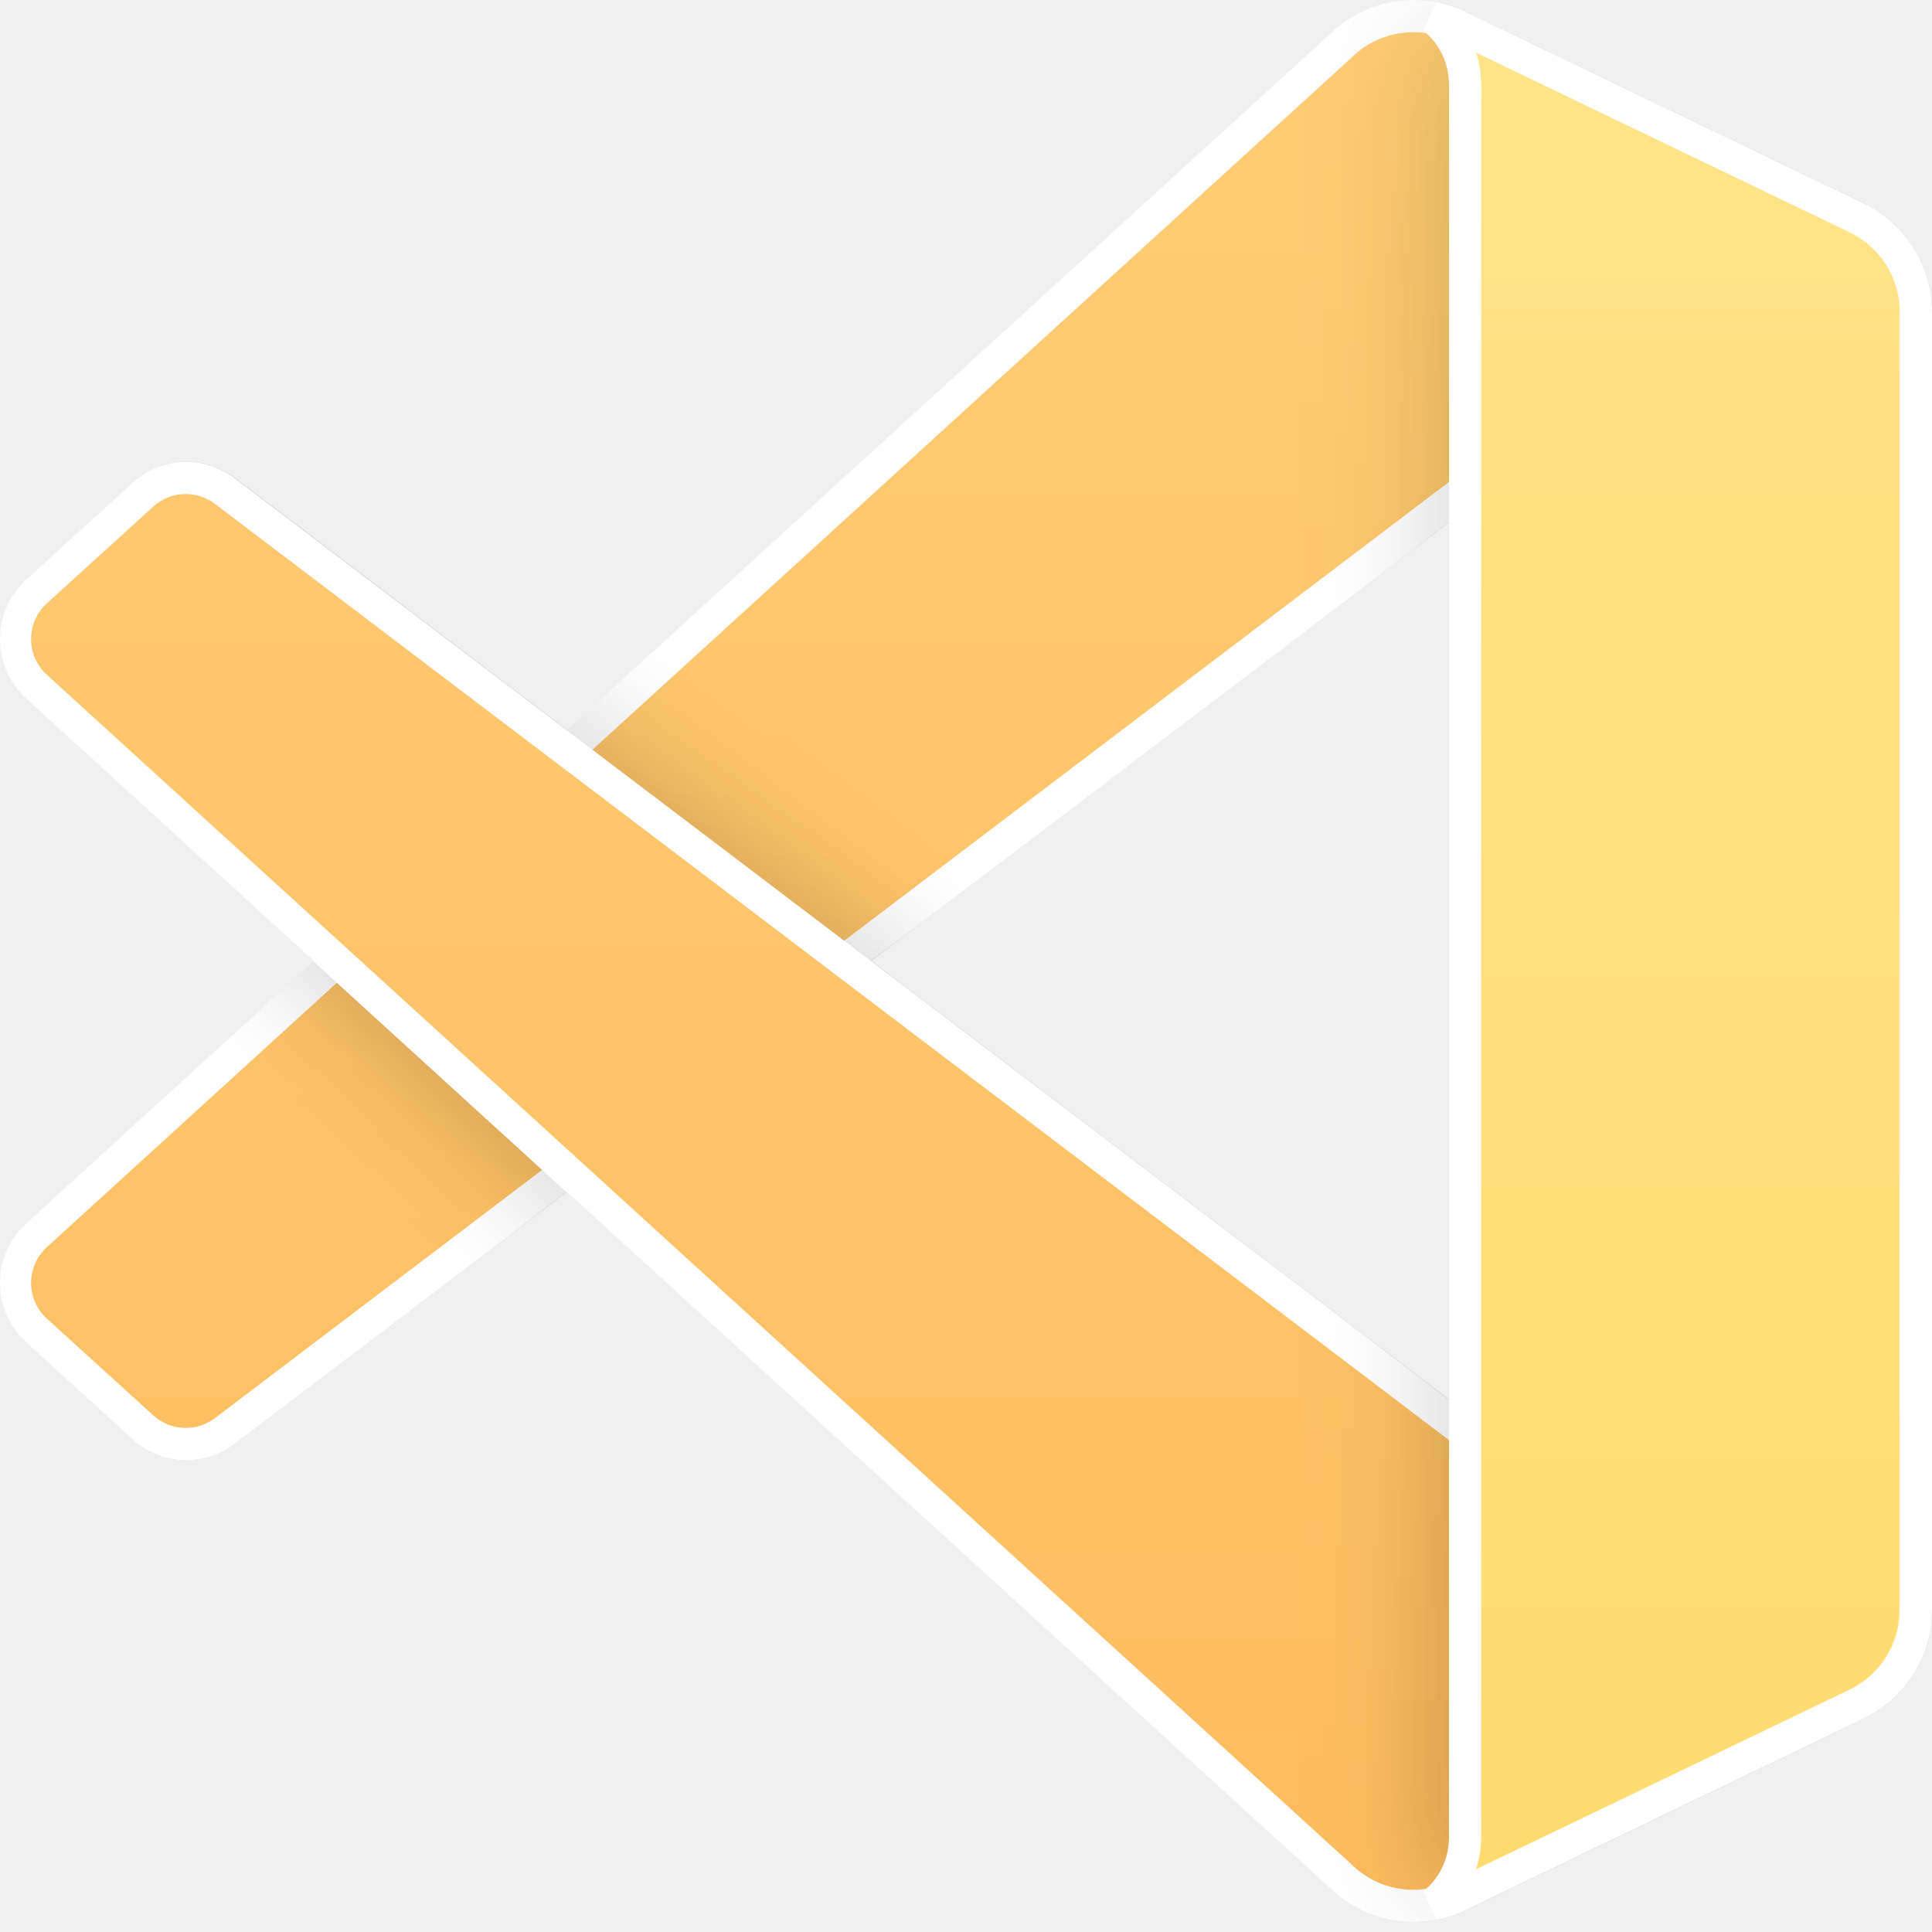
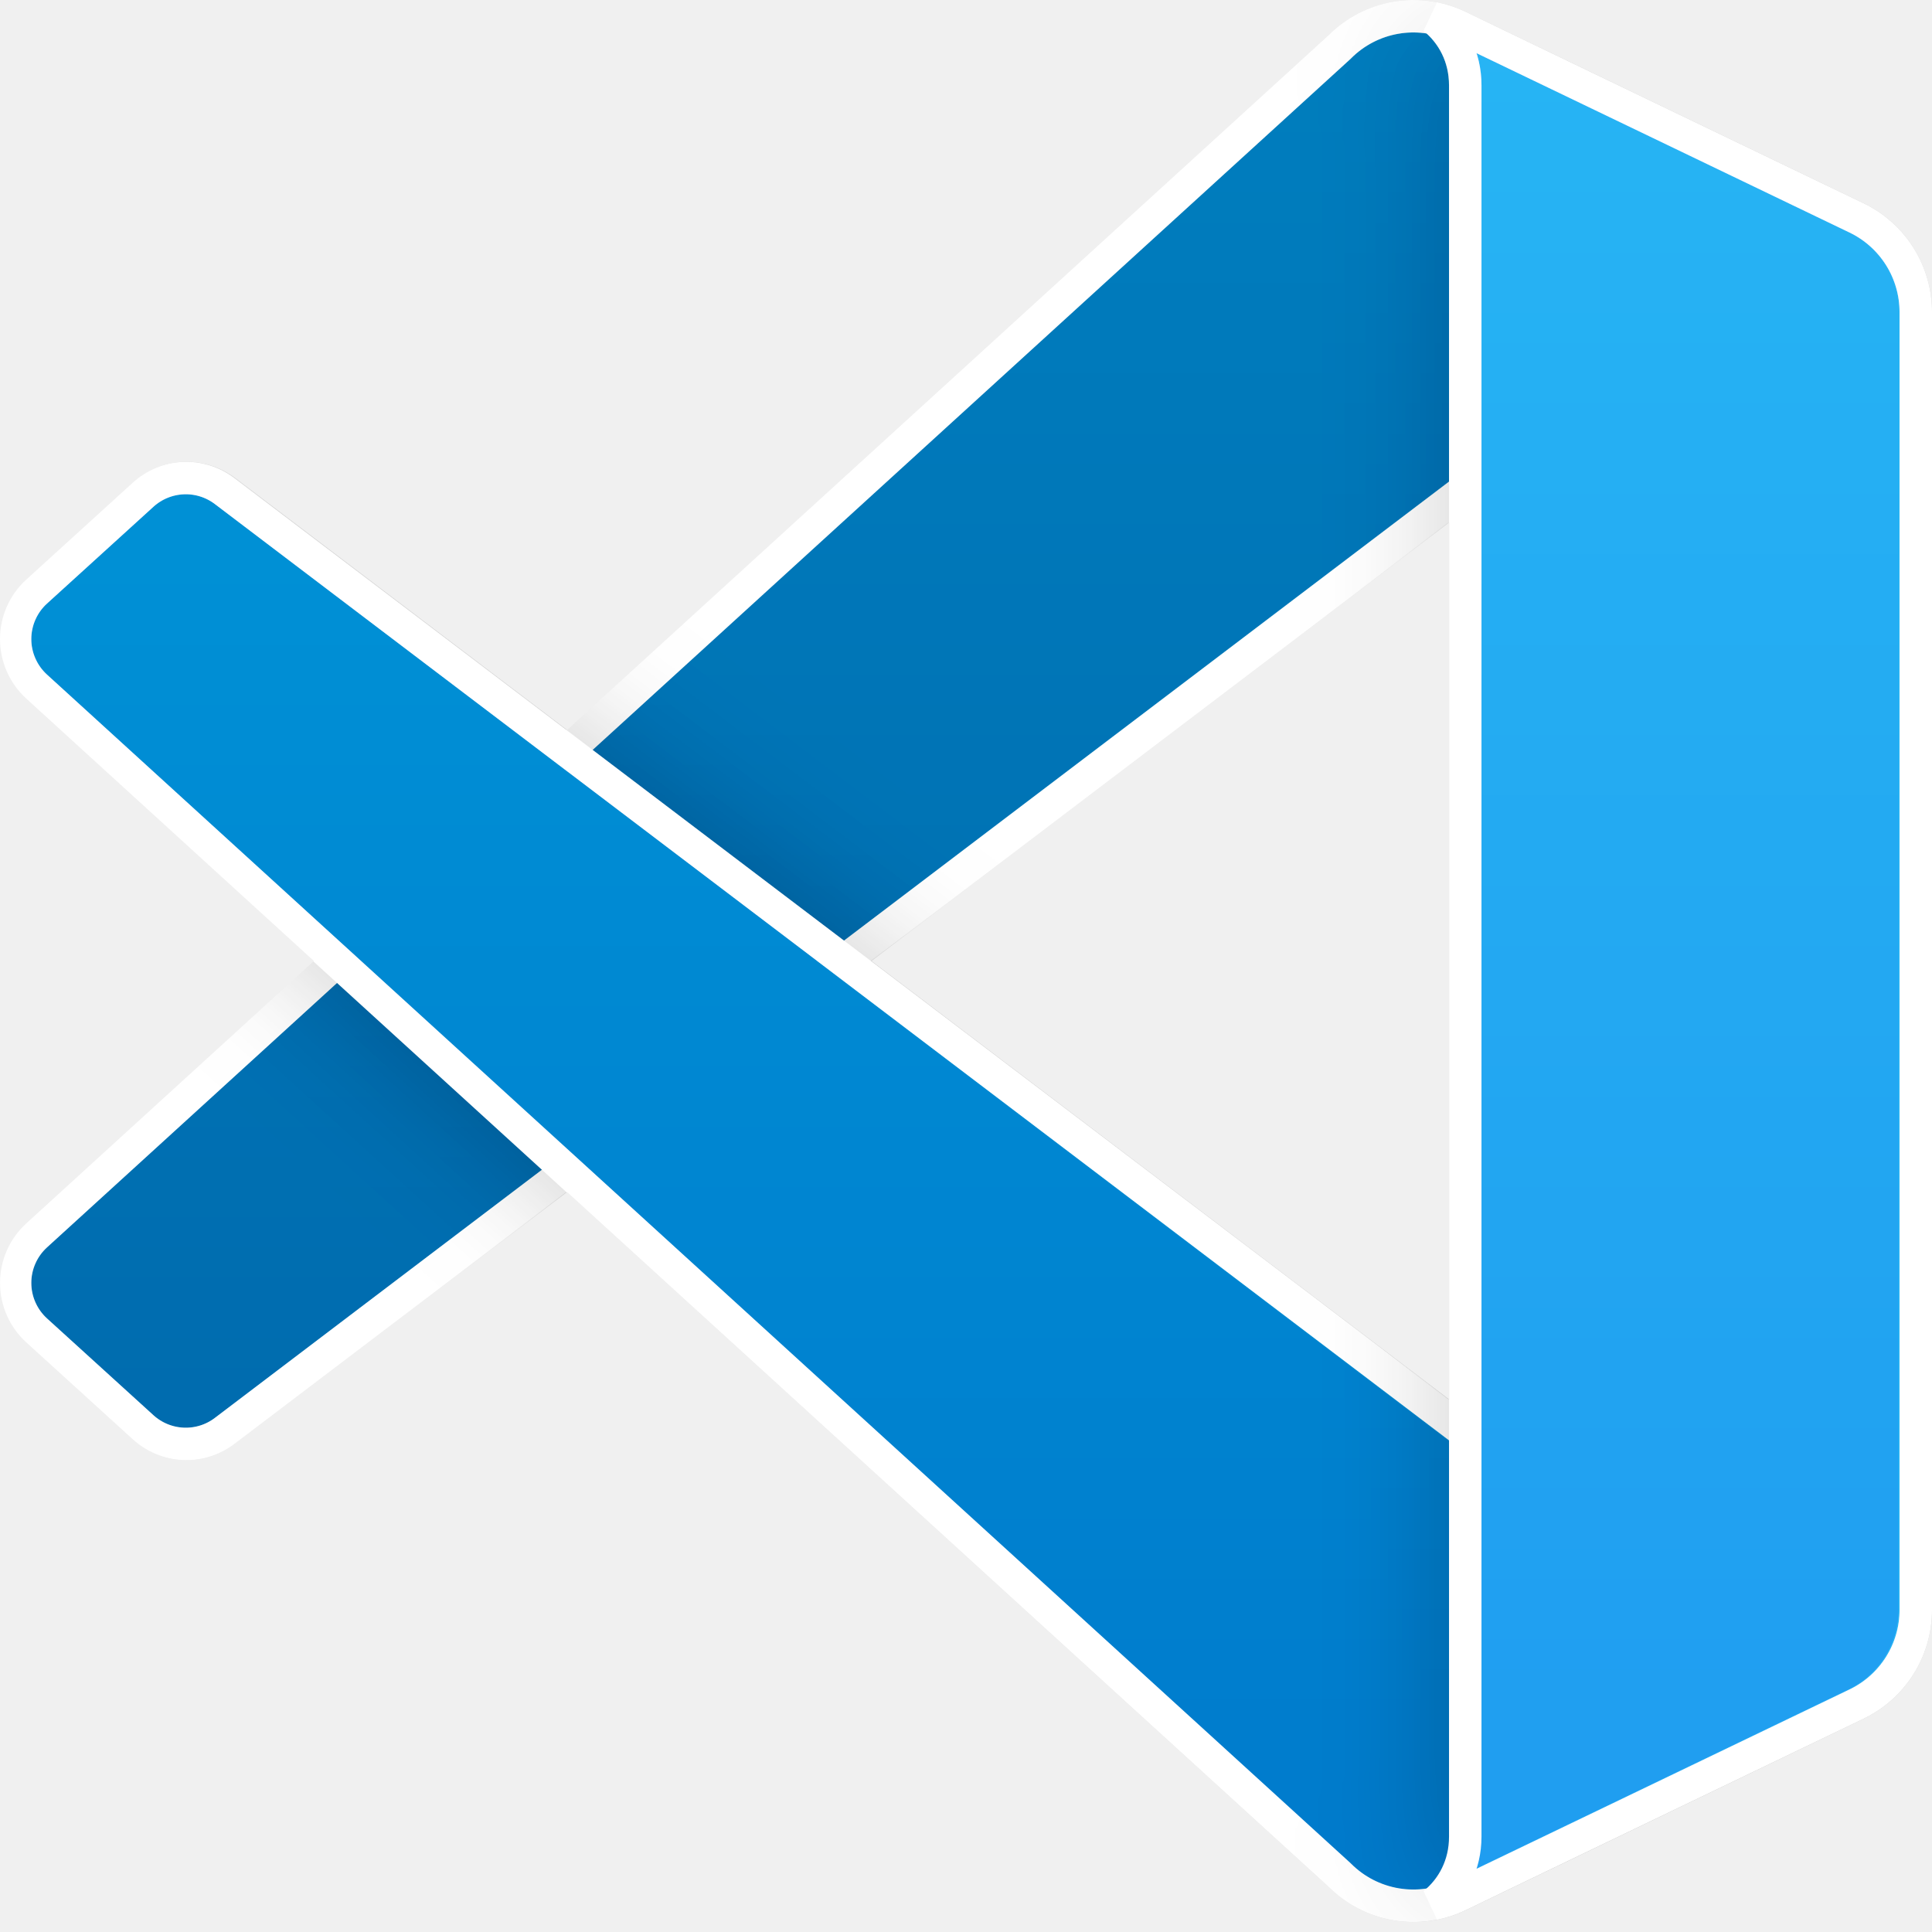
- <svg xmlns="http://www.w3.org/2000/svg" width="120" height="120" viewBox="0 0 120 120" fill="none">
-   <mask id="mask0_8_74" style="mask-type:alpha" maskUnits="userSpaceOnUse" x="0" y="0" width="120" height="120">
-     <path d="M86.722 1.092C88.044 0.867 89.404 1.058 90.613 1.64L115.319 13.526C116.422 14.057 117.353 14.889 118.004 15.925C118.655 16.961 119 18.161 119 19.385V99.994C119 101.218 118.655 102.416 118.004 103.452C117.353 104.488 116.422 105.32 115.319 105.851L90.613 117.739C89.814 118.124 88.943 118.341 88.056 118.375C87.28 118.405 86.506 118.294 85.77 118.05L85.457 117.938L85.147 117.808C84.435 117.486 83.786 117.037 83.231 116.481L83.215 116.465L83.197 116.449L35.9 73.301L35.285 72.74L34.622 73.243L14.021 88.881C13.278 89.445 12.361 89.732 11.429 89.69C10.555 89.651 9.719 89.326 9.05 88.769L8.918 88.653L2.311 82.644C1.899 82.269 1.569 81.812 1.344 81.303C1.119 80.794 1.002 80.243 1.002 79.686C1.002 79.13 1.117 78.579 1.342 78.069C1.538 77.624 1.814 77.218 2.155 76.872L2.306 76.728L20.171 60.428L20.98 59.688L20.171 58.95L2.305 42.65C1.893 42.275 1.564 41.818 1.34 41.309C1.115 40.799 1 40.248 1 39.691C1 39.135 1.117 38.583 1.343 38.074C1.568 37.565 1.898 37.109 2.31 36.734L8.917 30.724C9.607 30.096 10.496 29.73 11.428 29.689C12.36 29.647 13.277 29.933 14.021 30.497L34.621 46.136L35.284 46.64L35.899 46.078L83.196 2.929L83.214 2.913L83.23 2.897C84.178 1.948 85.399 1.317 86.722 1.092ZM89.413 31.651L53.526 58.893L52.477 59.688L53.526 60.485L89.414 87.727L91.019 88.945V86.931L91.018 32.448V30.434L89.413 31.651Z" fill="white" stroke="white" stroke-width="2" />
+ <svg xmlns="http://www.w3.org/2000/svg" width="119" height="119" viewBox="0 0 119 119" fill="none">
+   <mask id="mask0_11_115" style="mask-type:alpha" maskUnits="userSpaceOnUse" x="0" y="0" width="119" height="119">
+     <path d="M86 1.091C87.31 0.868 88.657 1.058 89.855 1.634L114.354 13.421C115.447 13.947 116.369 14.771 117.014 15.797C117.658 16.823 118 18.011 118 19.223V99.16C118 100.372 117.658 101.56 117.014 102.586C116.369 103.612 115.447 104.435 114.354 104.961L89.855 116.751C89.062 117.132 88.201 117.346 87.322 117.38C86.444 117.414 85.567 117.267 84.748 116.947C83.921 116.625 83.171 116.133 82.544 115.505L82.527 115.488L82.51 115.473L35.607 72.685L34.992 72.123L34.329 72.626L13.899 88.134C13.164 88.692 12.256 88.976 11.334 88.935C10.411 88.894 9.532 88.531 8.849 87.909V87.908L2.297 81.948C1.889 81.577 1.564 81.126 1.341 80.622C1.118 80.118 1.002 79.573 1.002 79.022C1.002 78.472 1.116 77.926 1.338 77.422C1.56 76.918 1.885 76.466 2.292 76.095L20.008 59.93L20.817 59.191L20.008 58.452L2.291 42.289C1.884 41.918 1.559 41.465 1.337 40.961C1.115 40.457 1 39.911 1 39.36C1 38.809 1.116 38.265 1.339 37.761C1.562 37.257 1.888 36.805 2.296 36.435L8.848 30.474C9.531 29.852 10.41 29.49 11.333 29.449C12.255 29.408 13.163 29.692 13.898 30.25L34.328 45.758L34.991 46.262L35.606 45.7L82.509 2.91L82.526 2.896L82.542 2.879C83.481 1.939 84.69 1.314 86 1.091ZM88.663 31.381L53.076 58.395L52.026 59.191L53.076 59.988L88.664 87.003L90.269 88.221V86.206L90.268 32.178V30.163L88.663 31.381Z" fill="white" stroke="white" stroke-width="2" />
  </mask>
-   <g mask="url(#mask0_8_74)">
-     <path d="M86.701 1.091C88.025 0.866 89.385 1.058 90.595 1.64L115.32 13.546C115.457 13.612 115.591 13.682 115.722 13.757C114.285 13.583 112.758 13.927 111.429 14.936L13.956 88.88C13.212 89.445 12.294 89.731 11.361 89.69C10.428 89.648 9.54 89.282 8.849 88.654L2.237 82.643C1.825 82.268 1.496 81.812 1.271 81.303C1.045 80.794 0.928 80.243 0.928 79.687C0.927 79.13 1.043 78.579 1.268 78.07C1.492 77.56 1.821 77.103 2.232 76.728L83.174 2.929L83.191 2.913L83.208 2.897C84.157 1.947 85.378 1.316 86.701 1.091Z" fill="#FFBC5E" stroke="white" stroke-width="2" />
-     <g filter="url(#filter0_d_8_74)">
-       <path d="M11.361 29.688C12.294 29.646 13.212 29.933 13.956 30.497L111.429 104.44C112.759 105.45 114.286 105.794 115.724 105.619C115.592 105.694 115.458 105.766 115.32 105.832L90.595 117.736C89.385 118.319 88.025 118.511 86.701 118.286C85.378 118.061 84.157 117.431 83.208 116.481L83.191 116.465L83.174 116.449L2.232 42.649C1.821 42.274 1.492 41.817 1.268 41.308C1.043 40.798 0.927 40.248 0.928 39.691C0.928 39.135 1.045 38.583 1.271 38.074C1.496 37.565 1.825 37.109 2.237 36.734L8.849 30.724C9.54 30.096 10.428 29.729 11.361 29.688Z" fill="#FFBC5E" stroke="white" stroke-width="2" />
+   <g mask="url(#mask0_11_115)">
+     <path d="M85.981 1.09C87.209 0.881 88.47 1.036 89.61 1.531L89.837 1.634L114.356 13.441C114.48 13.5 114.6 13.564 114.719 13.63C113.303 13.468 111.804 13.812 110.496 14.804L13.836 88.133C13.1 88.692 12.191 88.975 11.268 88.934C10.344 88.893 9.464 88.53 8.78 87.909L2.225 81.949C1.817 81.578 1.491 81.126 1.268 80.622C1.045 80.119 0.929 79.574 0.929 79.023C0.928 78.472 1.043 77.926 1.266 77.422C1.488 76.918 1.813 76.466 2.22 76.095L82.487 2.911L82.504 2.895L82.52 2.878C83.46 1.938 84.67 1.313 85.981 1.09Z" fill="#0065A9" stroke="white" stroke-width="2" />
+     <g filter="url(#filter0_d_11_115)">
+       <path d="M11.268 29.448C12.191 29.407 13.1 29.691 13.836 30.249L110.496 103.577C111.805 104.57 113.305 104.914 114.721 104.751C114.601 104.818 114.48 104.883 114.356 104.943L89.837 116.748C88.639 117.325 87.291 117.515 85.981 117.292C84.67 117.069 83.461 116.445 82.52 115.505L82.504 115.489L82.487 115.473L2.22 42.288C1.813 41.917 1.488 41.464 1.266 40.96C1.043 40.456 0.928 39.911 0.929 39.361C0.929 38.81 1.045 38.265 1.268 37.761C1.491 37.257 1.817 36.805 2.225 36.435L8.78 30.474C9.464 29.852 10.344 29.49 11.268 29.448Z" fill="#007ACC" stroke="white" stroke-width="2" />
    </g>
-     <g filter="url(#filter1_d_8_74)">
-       <path d="M89.026 1.118C89.566 1.224 90.094 1.397 90.596 1.638L115.316 13.528C116.42 14.058 117.351 14.89 118.003 15.926C118.654 16.962 119 18.162 119 19.386V99.993C119 101.218 118.654 102.417 118.003 103.453C117.351 104.49 116.42 105.321 115.316 105.852L90.596 117.74C90.094 117.981 89.565 118.153 89.024 118.258C90.201 117.309 91 115.861 91 114.081V5.295C91 3.516 90.202 2.067 89.026 1.118Z" fill="#FFDB6E" stroke="white" stroke-width="2" />
+     <g filter="url(#filter1_d_11_115)">
+       <path d="M88.315 1.124C88.839 1.229 89.351 1.398 89.838 1.632L114.354 13.422C115.446 13.947 116.368 14.771 117.014 15.797C117.659 16.823 118.001 18.012 118.001 19.224V99.16C118.001 100.373 117.659 101.561 117.014 102.587C116.368 103.614 115.446 104.437 114.354 104.962L89.839 116.75C89.352 116.984 88.839 117.153 88.315 117.258C89.469 116.316 90.251 114.885 90.251 113.131V5.251C90.251 3.497 89.469 2.067 88.315 1.124Z" fill="#1F9CF0" stroke="white" stroke-width="2" />
    </g>
    <g opacity="0.25" style="mix-blend-mode:overlay">
-       <path d="M86.648 1.092C87.971 0.867 89.332 1.058 90.541 1.64L115.247 13.526C116.35 14.057 117.28 14.889 117.931 15.925C118.582 16.961 118.928 18.161 118.928 19.385V99.993C118.928 101.217 118.582 102.416 117.931 103.452C117.28 104.488 116.35 105.32 115.247 105.851L90.541 117.739C89.741 118.124 88.87 118.34 87.983 118.374C87.097 118.408 86.213 118.26 85.386 117.938C84.551 117.612 83.792 117.116 83.159 116.481L83.143 116.465L83.126 116.449L35.829 73.3L35.214 72.739L34.551 73.242L13.949 88.881C13.206 89.445 12.288 89.731 11.355 89.689C10.423 89.648 9.535 89.281 8.845 88.653L2.237 82.644C1.825 82.269 1.496 81.812 1.271 81.303C1.045 80.793 0.928 80.242 0.928 79.686C0.927 79.129 1.044 78.578 1.269 78.068C1.493 77.559 1.821 77.102 2.232 76.727L20.098 60.428L20.907 59.688L20.098 58.95L2.231 42.651H2.232C1.821 42.276 1.492 41.819 1.268 41.31C1.043 40.8 0.927 40.249 0.928 39.692C0.928 39.136 1.045 38.584 1.271 38.075C1.496 37.566 1.825 37.11 2.236 36.735L8.844 30.725C9.534 30.097 10.422 29.731 11.354 29.689C12.287 29.648 13.205 29.934 13.948 30.498L34.549 46.136L35.212 46.64L35.827 46.078L83.124 2.929L83.157 2.897C84.106 1.948 85.326 1.317 86.648 1.092ZM89.342 31.65L53.454 58.893L52.404 59.688L53.454 60.485L89.342 87.726L90.946 88.944V30.433L89.342 31.65Z" fill="url(#paint0_linear_8_74)" style="mix-blend-mode:overlay" />
-       <path d="M86.648 1.092C87.971 0.867 89.332 1.058 90.541 1.64L115.247 13.526C116.35 14.057 117.28 14.889 117.931 15.925C118.582 16.961 118.928 18.161 118.928 19.385V99.993C118.928 101.217 118.582 102.416 117.931 103.452C117.28 104.488 116.35 105.32 115.247 105.851L90.541 117.739C89.741 118.124 88.87 118.34 87.983 118.374C87.097 118.408 86.213 118.26 85.386 117.938C84.551 117.612 83.792 117.116 83.159 116.481L83.143 116.465L83.126 116.449L35.829 73.3L35.214 72.739L34.551 73.242L13.949 88.881C13.206 89.445 12.288 89.731 11.355 89.689C10.423 89.648 9.535 89.281 8.845 88.653L2.237 82.644C1.825 82.269 1.496 81.812 1.271 81.303C1.045 80.793 0.928 80.242 0.928 79.686C0.927 79.129 1.044 78.578 1.269 78.068C1.493 77.559 1.821 77.102 2.232 76.727L20.098 60.428L20.907 59.688L20.098 58.95L2.231 42.651H2.232C1.821 42.276 1.492 41.819 1.268 41.31C1.043 40.8 0.927 40.249 0.928 39.692C0.928 39.136 1.045 38.584 1.271 38.075C1.496 37.566 1.825 37.11 2.236 36.735L8.844 30.725C9.534 30.097 10.422 29.731 11.354 29.689C12.287 29.648 13.205 29.934 13.948 30.498L34.549 46.136L35.212 46.64L35.827 46.078L83.124 2.929L83.157 2.897C84.106 1.948 85.326 1.317 86.648 1.092ZM89.342 31.65L53.454 58.893L52.404 59.688L53.454 60.485L89.342 87.726L90.946 88.944V30.433L89.342 31.65Z" stroke="white" stroke-width="2" />
+       <path d="M85.929 1.091C87.239 0.868 88.586 1.058 89.783 1.634L114.283 13.421C115.375 13.947 116.297 14.771 116.941 15.797C117.586 16.823 117.929 18.011 117.929 19.223V99.159C117.929 100.371 117.586 101.56 116.941 102.586C116.297 103.612 115.375 104.435 114.283 104.961L89.783 116.751C88.991 117.132 88.129 117.346 87.251 117.38C86.373 117.414 85.497 117.266 84.678 116.947C83.851 116.625 83.1 116.133 82.473 115.505L82.456 115.488L82.439 115.473L35.536 72.684L34.921 72.122L34.258 72.625L13.828 88.134C13.092 88.692 12.184 88.975 11.262 88.934C10.339 88.892 9.46 88.53 8.777 87.908L2.225 81.948C1.817 81.578 1.492 81.126 1.269 80.622C1.045 80.118 0.929 79.573 0.929 79.022C0.928 78.471 1.043 77.926 1.266 77.422C1.488 76.918 1.814 76.465 2.221 76.094L19.936 59.93L20.746 59.191L19.936 58.452L2.22 42.29C1.813 41.919 1.487 41.466 1.265 40.962C1.042 40.458 0.928 39.912 0.929 39.361C0.929 38.81 1.045 38.266 1.268 37.762C1.491 37.258 1.815 36.805 2.223 36.435L2.224 36.435L8.776 30.475C9.459 29.853 10.338 29.491 11.261 29.45C12.183 29.409 13.092 29.692 13.827 30.251L34.256 45.758L34.919 46.262L35.534 45.7L82.438 2.91L82.454 2.896L82.471 2.879C83.41 1.939 84.619 1.314 85.929 1.091ZM88.593 31.38L53.004 58.395L51.955 59.191L53.004 59.988L88.593 87.002L90.197 88.22V30.162L88.593 31.38Z" fill="url(#paint0_linear_11_115)" style="mix-blend-mode:overlay" />
+       <path d="M85.929 1.091C87.239 0.868 88.586 1.058 89.783 1.634L114.283 13.421C115.375 13.947 116.297 14.771 116.941 15.797C117.586 16.823 117.929 18.011 117.929 19.223V99.159C117.929 100.371 117.586 101.56 116.941 102.586C116.297 103.612 115.375 104.435 114.283 104.961L89.783 116.751C88.991 117.132 88.129 117.346 87.251 117.38C86.373 117.414 85.497 117.266 84.678 116.947C83.851 116.625 83.1 116.133 82.473 115.505L82.456 115.488L82.439 115.473L35.536 72.684L34.921 72.122L34.258 72.625L13.828 88.134C13.092 88.692 12.184 88.975 11.262 88.934C10.339 88.892 9.46 88.53 8.777 87.908L2.225 81.948C1.817 81.578 1.492 81.126 1.269 80.622C1.045 80.118 0.929 79.573 0.929 79.022C0.928 78.471 1.043 77.926 1.266 77.422C1.488 76.918 1.814 76.465 2.221 76.094L19.936 59.93L20.746 59.191L19.936 58.452L2.22 42.29C1.813 41.919 1.487 41.466 1.265 40.962C1.042 40.458 0.928 39.912 0.929 39.361C0.929 38.81 1.045 38.266 1.268 37.762C1.491 37.258 1.815 36.805 2.223 36.435L2.224 36.435L8.776 30.475C9.459 29.853 10.338 29.491 11.261 29.45C12.183 29.409 13.092 29.692 13.827 30.251L34.256 45.758L34.919 46.262L35.534 45.7L82.438 2.91L82.454 2.896L82.471 2.879C83.41 1.939 84.619 1.314 85.929 1.091ZM88.593 31.38L53.004 58.395L51.955 59.191L53.004 59.988L88.593 87.002L90.197 88.22V30.162L88.593 31.38Z" stroke="white" stroke-width="2" />
    </g>
  </g>
  <defs>
-     <filter id="filter0_d_8_74" x="-8.406" y="20.35" width="136.739" height="107.361" filterUnits="userSpaceOnUse" color-interpolation-filters="sRGB">
+     <filter id="filter0_d_11_115" x="-8.405" y="20.111" width="135.739" height="106.605" filterUnits="userSpaceOnUse" color-interpolation-filters="sRGB">
      <feFlood flood-opacity="0" result="BackgroundImageFix" />
      <feColorMatrix in="SourceAlpha" type="matrix" values="0 0 0 0 0 0 0 0 0 0 0 0 0 0 0 0 0 0 127 0" result="hardAlpha" />
      <feOffset />
      <feGaussianBlur stdDeviation="4.167" />
      <feColorMatrix type="matrix" values="0 0 0 0 0 0 0 0 0 0 0 0 0 0 0 0 0 0 0.25 0" />
-       <feBlend mode="overlay" in2="BackgroundImageFix" result="effect1_dropShadow_8_74" />
-       <feBlend mode="normal" in="SourceGraphic" in2="effect1_dropShadow_8_74" result="shape" />
+       <feBlend mode="overlay" in2="BackgroundImageFix" result="effect1_dropShadow_11_115" />
+       <feBlend mode="normal" in="SourceGraphic" in2="effect1_dropShadow_11_115" result="shape" />
    </filter>
-     <filter id="filter1_d_8_74" x="74.167" y="-8.335" width="54.167" height="136.047" filterUnits="userSpaceOnUse" color-interpolation-filters="sRGB">
+     <filter id="filter1_d_11_115" x="73.48" y="-8.335" width="53.854" height="135.053" filterUnits="userSpaceOnUse" color-interpolation-filters="sRGB">
      <feFlood flood-opacity="0" result="BackgroundImageFix" />
      <feColorMatrix in="SourceAlpha" type="matrix" values="0 0 0 0 0 0 0 0 0 0 0 0 0 0 0 0 0 0 127 0" result="hardAlpha" />
      <feOffset />
      <feGaussianBlur stdDeviation="4.167" />
      <feColorMatrix type="matrix" values="0 0 0 0 0 0 0 0 0 0 0 0 0 0 0 0 0 0 0.25 0" />
-       <feBlend mode="overlay" in2="BackgroundImageFix" result="effect1_dropShadow_8_74" />
-       <feBlend mode="normal" in="SourceGraphic" in2="effect1_dropShadow_8_74" result="shape" />
+       <feBlend mode="overlay" in2="BackgroundImageFix" result="effect1_dropShadow_11_115" />
+       <feBlend mode="normal" in="SourceGraphic" in2="effect1_dropShadow_11_115" result="shape" />
    </filter>
-     <linearGradient id="paint0_linear_8_74" x1="59.928" y1="-0.002" x2="59.928" y2="119.379" gradientUnits="userSpaceOnUse">
+     <linearGradient id="paint0_linear_11_115" x1="59.429" y1="-0.002" x2="59.429" y2="118.384" gradientUnits="userSpaceOnUse">
      <stop stop-color="white" />
      <stop offset="1" stop-color="white" stop-opacity="0" />
    </linearGradient>
  </defs>
</svg>
